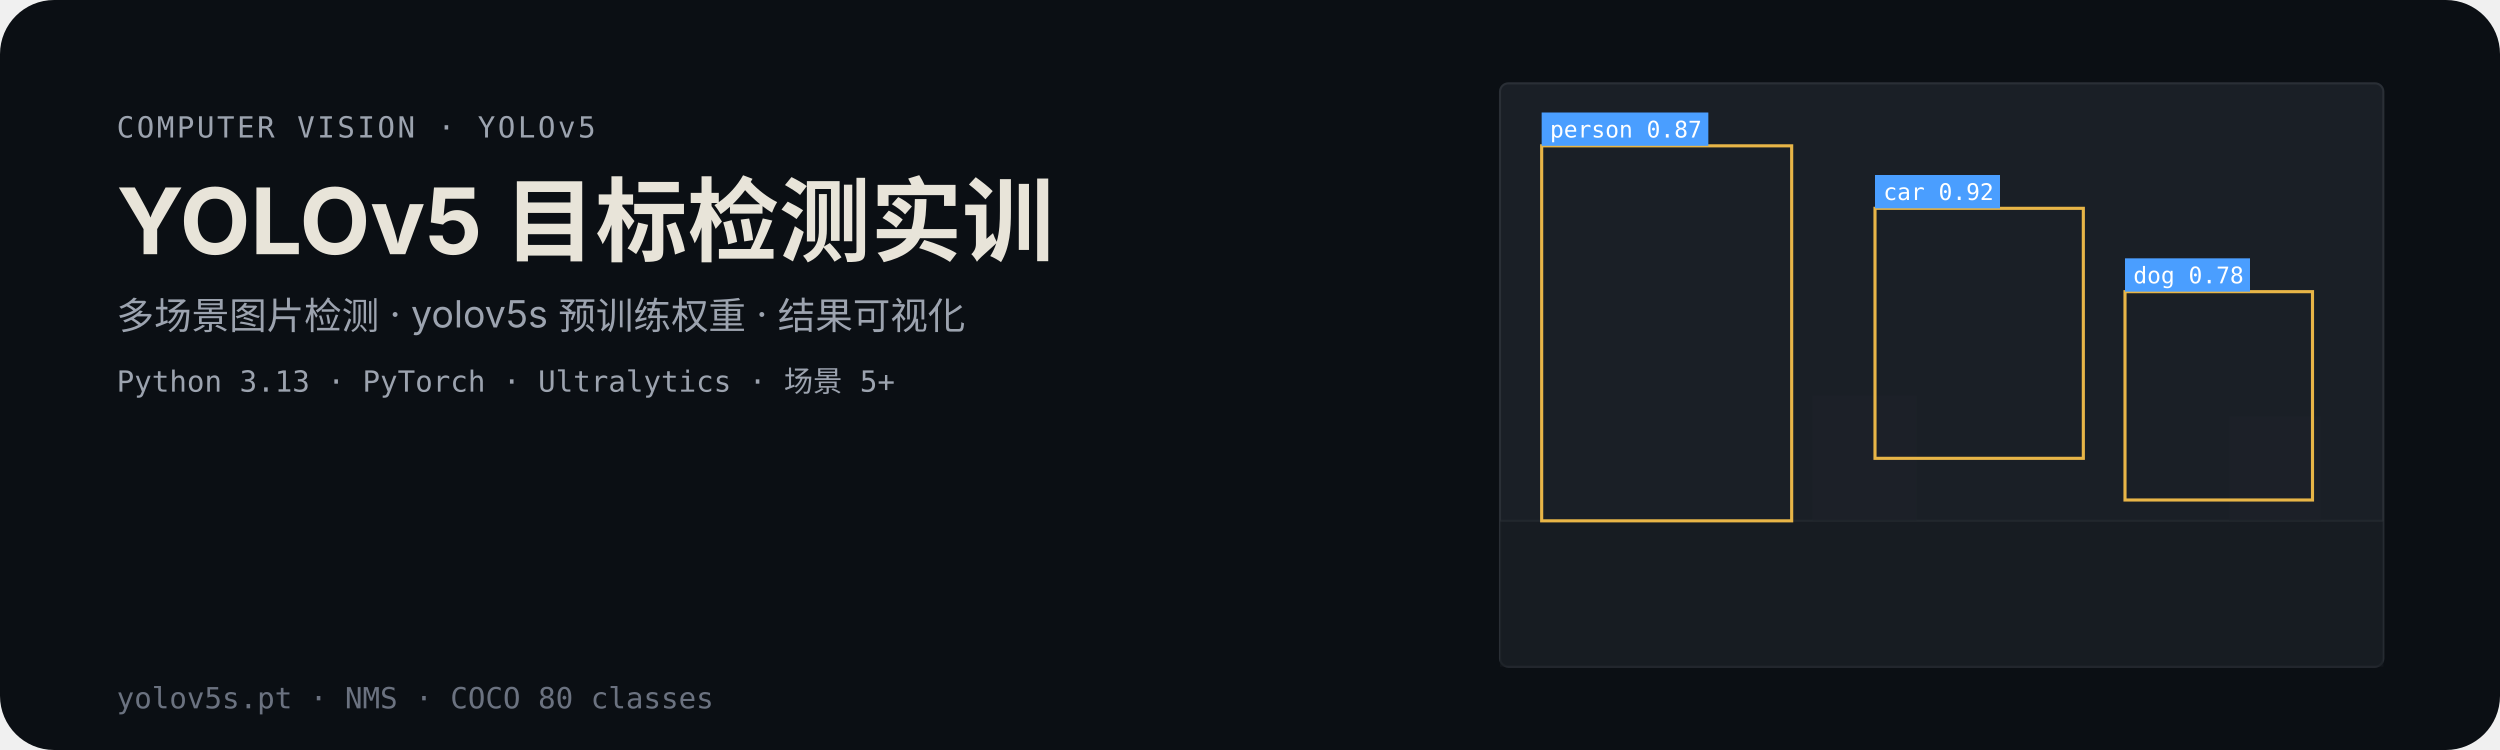
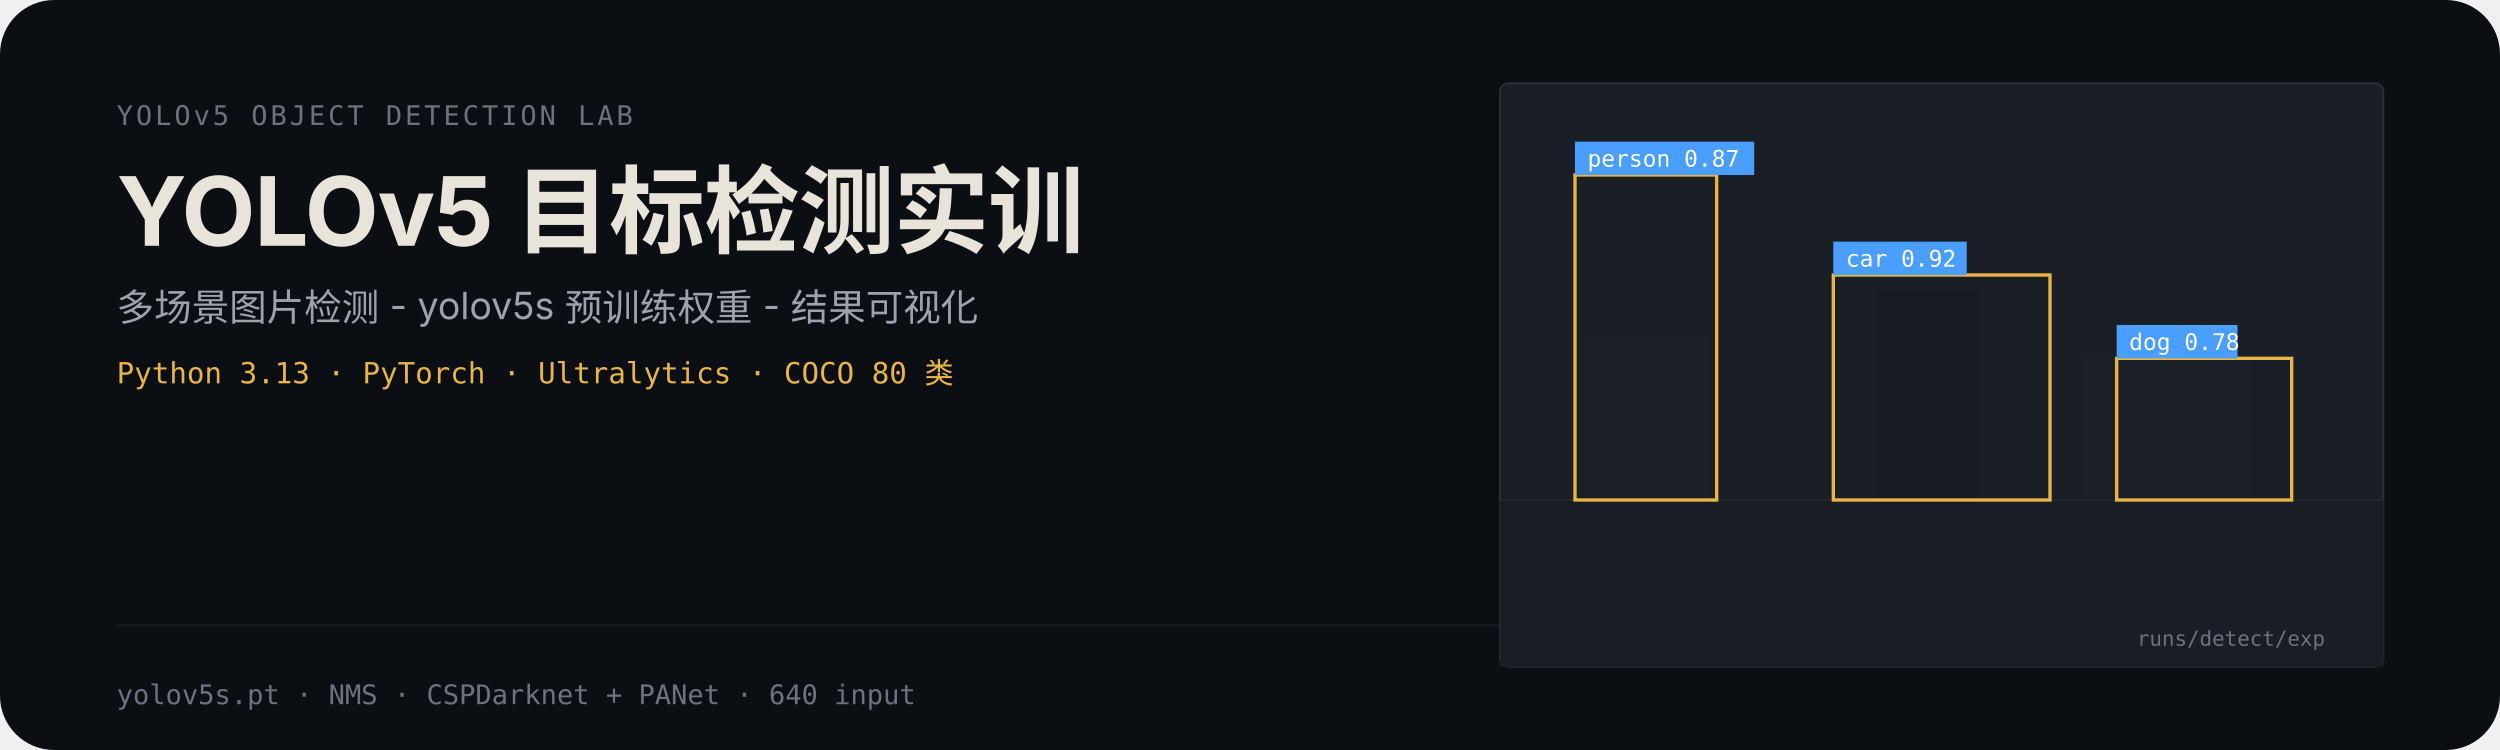
<svg xmlns="http://www.w3.org/2000/svg" viewBox="0 0 1200 360" width="100%" role="img" aria-labelledby="hero-title hero-desc">
  <rect width="1200" height="360" fill="#0B0F14" rx="26" />
-   <g transform="translate(56 48)" font-family="-apple-system, BlinkMacSystemFont, &quot;Segoe UI&quot;, &quot;PingFang SC&quot;, sans-serif" text-rendering="geometricPrecision">
-     <text x="0" y="18" font-family="ui-monospace, SFMono-Regular, Menlo, monospace" font-size="14" fill="#9CA3AF" letter-spacing="1.2">COMPUTER VISION · YOLOv5</text>
-     <text x="0" y="74" font-size="44" font-weight="700" fill="#E8E4D9">YOLOv5 目标检测实训</text>
-     <text x="0" y="110" font-size="18" fill="#9CA3AF">多场景图片检测 · yolov5s 预训练权重 · 结果可视化</text>
-     <text x="0" y="140" font-family="ui-monospace, SFMono-Regular, Menlo, monospace" font-size="14" fill="#9CA3AF">Python 3.13 · PyTorch · Ultralytics · 场景 5+</text>
+   <g stroke="#1A1F26" stroke-width="1" opacity="0.7">
+     <line x1="56" y1="300" x2="1144" y2="300" />
+   </g>
+   <g transform="translate(56 60)" font-family="-apple-system, BlinkMacSystemFont, &quot;Segoe UI&quot;, &quot;PingFang SC&quot;, sans-serif" text-rendering="geometricPrecision">
+     <text x="0" y="0" font-family="ui-monospace, SFMono-Regular, Menlo, monospace" font-size="13" fill="#6B7280" letter-spacing="1.4">YOLOv5 OBJECT DETECTION LAB</text>
+     <text x="0" y="58" font-size="46" font-weight="700" fill="#E8E4D9" letter-spacing="-0.5">YOLOv5 目标检测实训</text>
+     <text x="0" y="94" font-size="18" fill="#9CA3AF">多场景图片检测 - yolov5s 预训练权重 - 结果可视化</text>
+     <text x="0" y="124" font-family="ui-monospace, SFMono-Regular, Menlo, monospace" font-size="14" fill="#E8B547">Python 3.13  ·  PyTorch  ·  Ultralytics  ·  COCO 80 类</text>
  </g>
  <g transform="translate(720 40)">
    <rect width="424" height="280" rx="4" fill="#1A1F26" stroke="#2A2F36" stroke-width="1" />
-     <rect x="0" y="210" width="424" height="70" fill="#161A20" opacity="0.6" />
-     <line x1="0" y1="210" x2="424" y2="210" stroke="#2A2F36" stroke-width="1" opacity="0.5" />
-     <rect x="150" y="150" width="50" height="60" fill="#1D2229" opacity="0.5" />
-     <rect x="350" y="160" width="44" height="50" fill="#1D2229" opacity="0.5" />
-     <rect x="20" y="30" width="120" height="180" fill="none" stroke="#E8B547" stroke-width="1.5" />
-     <rect x="20" y="14" width="80" height="16" fill="#4A9EFF" />
-     <text x="24" y="26" font-family="ui-monospace, SFMono-Regular, Menlo, monospace" font-size="11" fill="#FFFFFF">person 0.87</text>
-     <rect x="180" y="60" width="100" height="120" fill="none" stroke="#E8B547" stroke-width="1.5" />
-     <rect x="180" y="44" width="60" height="16" fill="#4A9EFF" />
-     <text x="184" y="56" font-family="ui-monospace, SFMono-Regular, Menlo, monospace" font-size="11" fill="#FFFFFF">car 0.92</text>
-     <rect x="300" y="100" width="90" height="100" fill="none" stroke="#E8B547" stroke-width="1.5" />
-     <rect x="300" y="84" width="60" height="16" fill="#4A9EFF" />
-     <text x="304" y="96" font-family="ui-monospace, SFMono-Regular, Menlo, monospace" font-size="11" fill="#FFFFFF">dog 0.78</text>
+     <rect x="0" y="200" width="424" height="80" fill="#14181E" />
+     <rect x="0" y="200" width="424" height="80" fill="#1D2229" opacity="0.5" />
+     <line x1="0" y1="200" x2="424" y2="200" stroke="#2A2F36" stroke-width="1" opacity="0.6" />
+     <rect x="40" y="120" width="60" height="80" fill="#1D2229" opacity="0.45" />
+     <rect x="280" y="130" width="80" height="70" fill="#1D2229" opacity="0.45" />
+     <rect x="180" y="100" width="50" height="100" fill="#161A20" opacity="0.6" />
+     <rect x="36" y="44" width="68" height="156" fill="none" stroke="#E8B547" stroke-width="1.6" />
+     <rect x="36" y="28" width="86" height="16" fill="#4A9EFF" />
+     <text x="42" y="40" font-family="ui-monospace, SFMono-Regular, Menlo, monospace" font-size="11" fill="#FFFFFF" text-rendering="geometricPrecision">person 0.87</text>
+     <rect x="160" y="92" width="104" height="108" fill="none" stroke="#E8B547" stroke-width="1.6" />
+     <rect x="160" y="76" width="64" height="16" fill="#4A9EFF" />
+     <text x="166" y="88" font-family="ui-monospace, SFMono-Regular, Menlo, monospace" font-size="11" fill="#FFFFFF" text-rendering="geometricPrecision">car 0.92</text>
+     <rect x="296" y="132" width="84" height="68" fill="none" stroke="#E8B547" stroke-width="1.6" />
+     <rect x="296" y="116" width="58" height="16" fill="#4A9EFF" />
+     <text x="302" y="128" font-family="ui-monospace, SFMono-Regular, Menlo, monospace" font-size="11" fill="#FFFFFF" text-rendering="geometricPrecision">dog 0.78</text>
+     <text x="396" y="270" font-family="ui-monospace, SFMono-Regular, Menlo, monospace" font-size="10" fill="#6B7280" text-anchor="end">runs/detect/exp</text>
  </g>
-   <text x="56" y="340" font-family="ui-monospace, SFMono-Regular, Menlo, monospace" font-size="14" fill="#6B7280">yolov5s.pt · NMS · COCO 80 classes</text>
+   <text x="56" y="338" font-family="ui-monospace, SFMono-Regular, Menlo, monospace" font-size="13" fill="#6B7280">yolov5s.pt  ·  NMS  ·  CSPDarknet + PANet  ·  640 input</text>
</svg>
